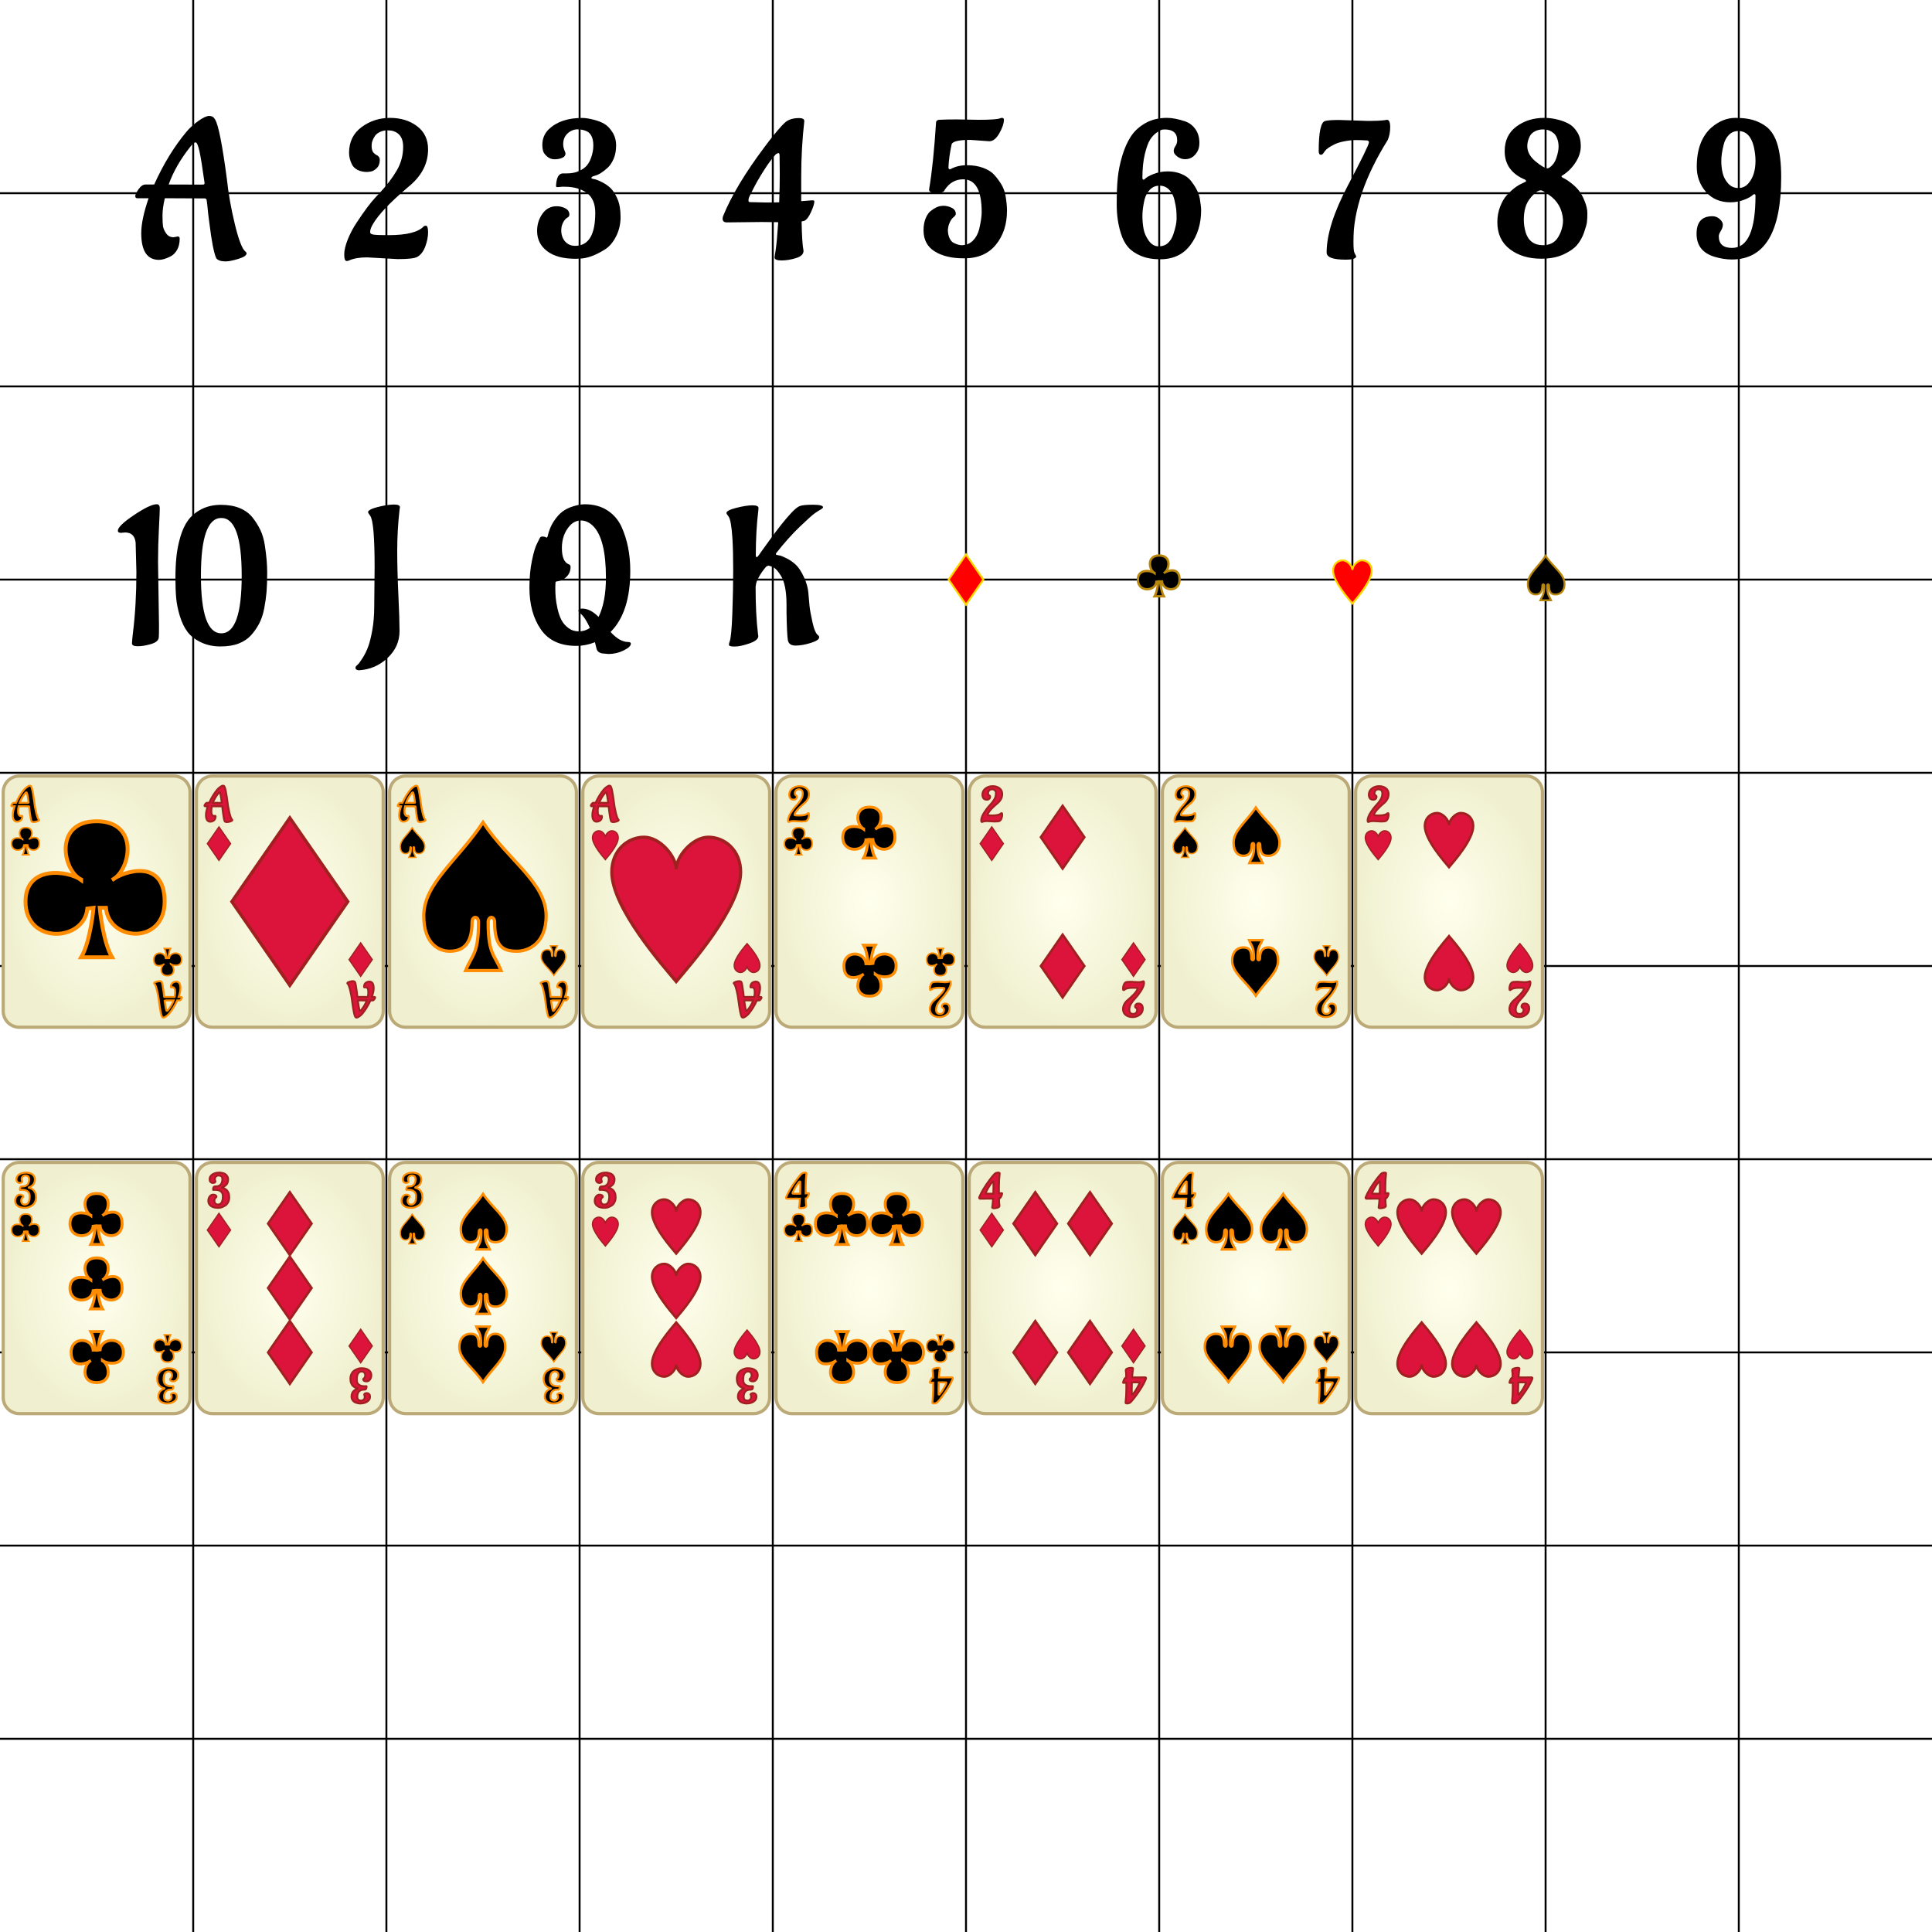
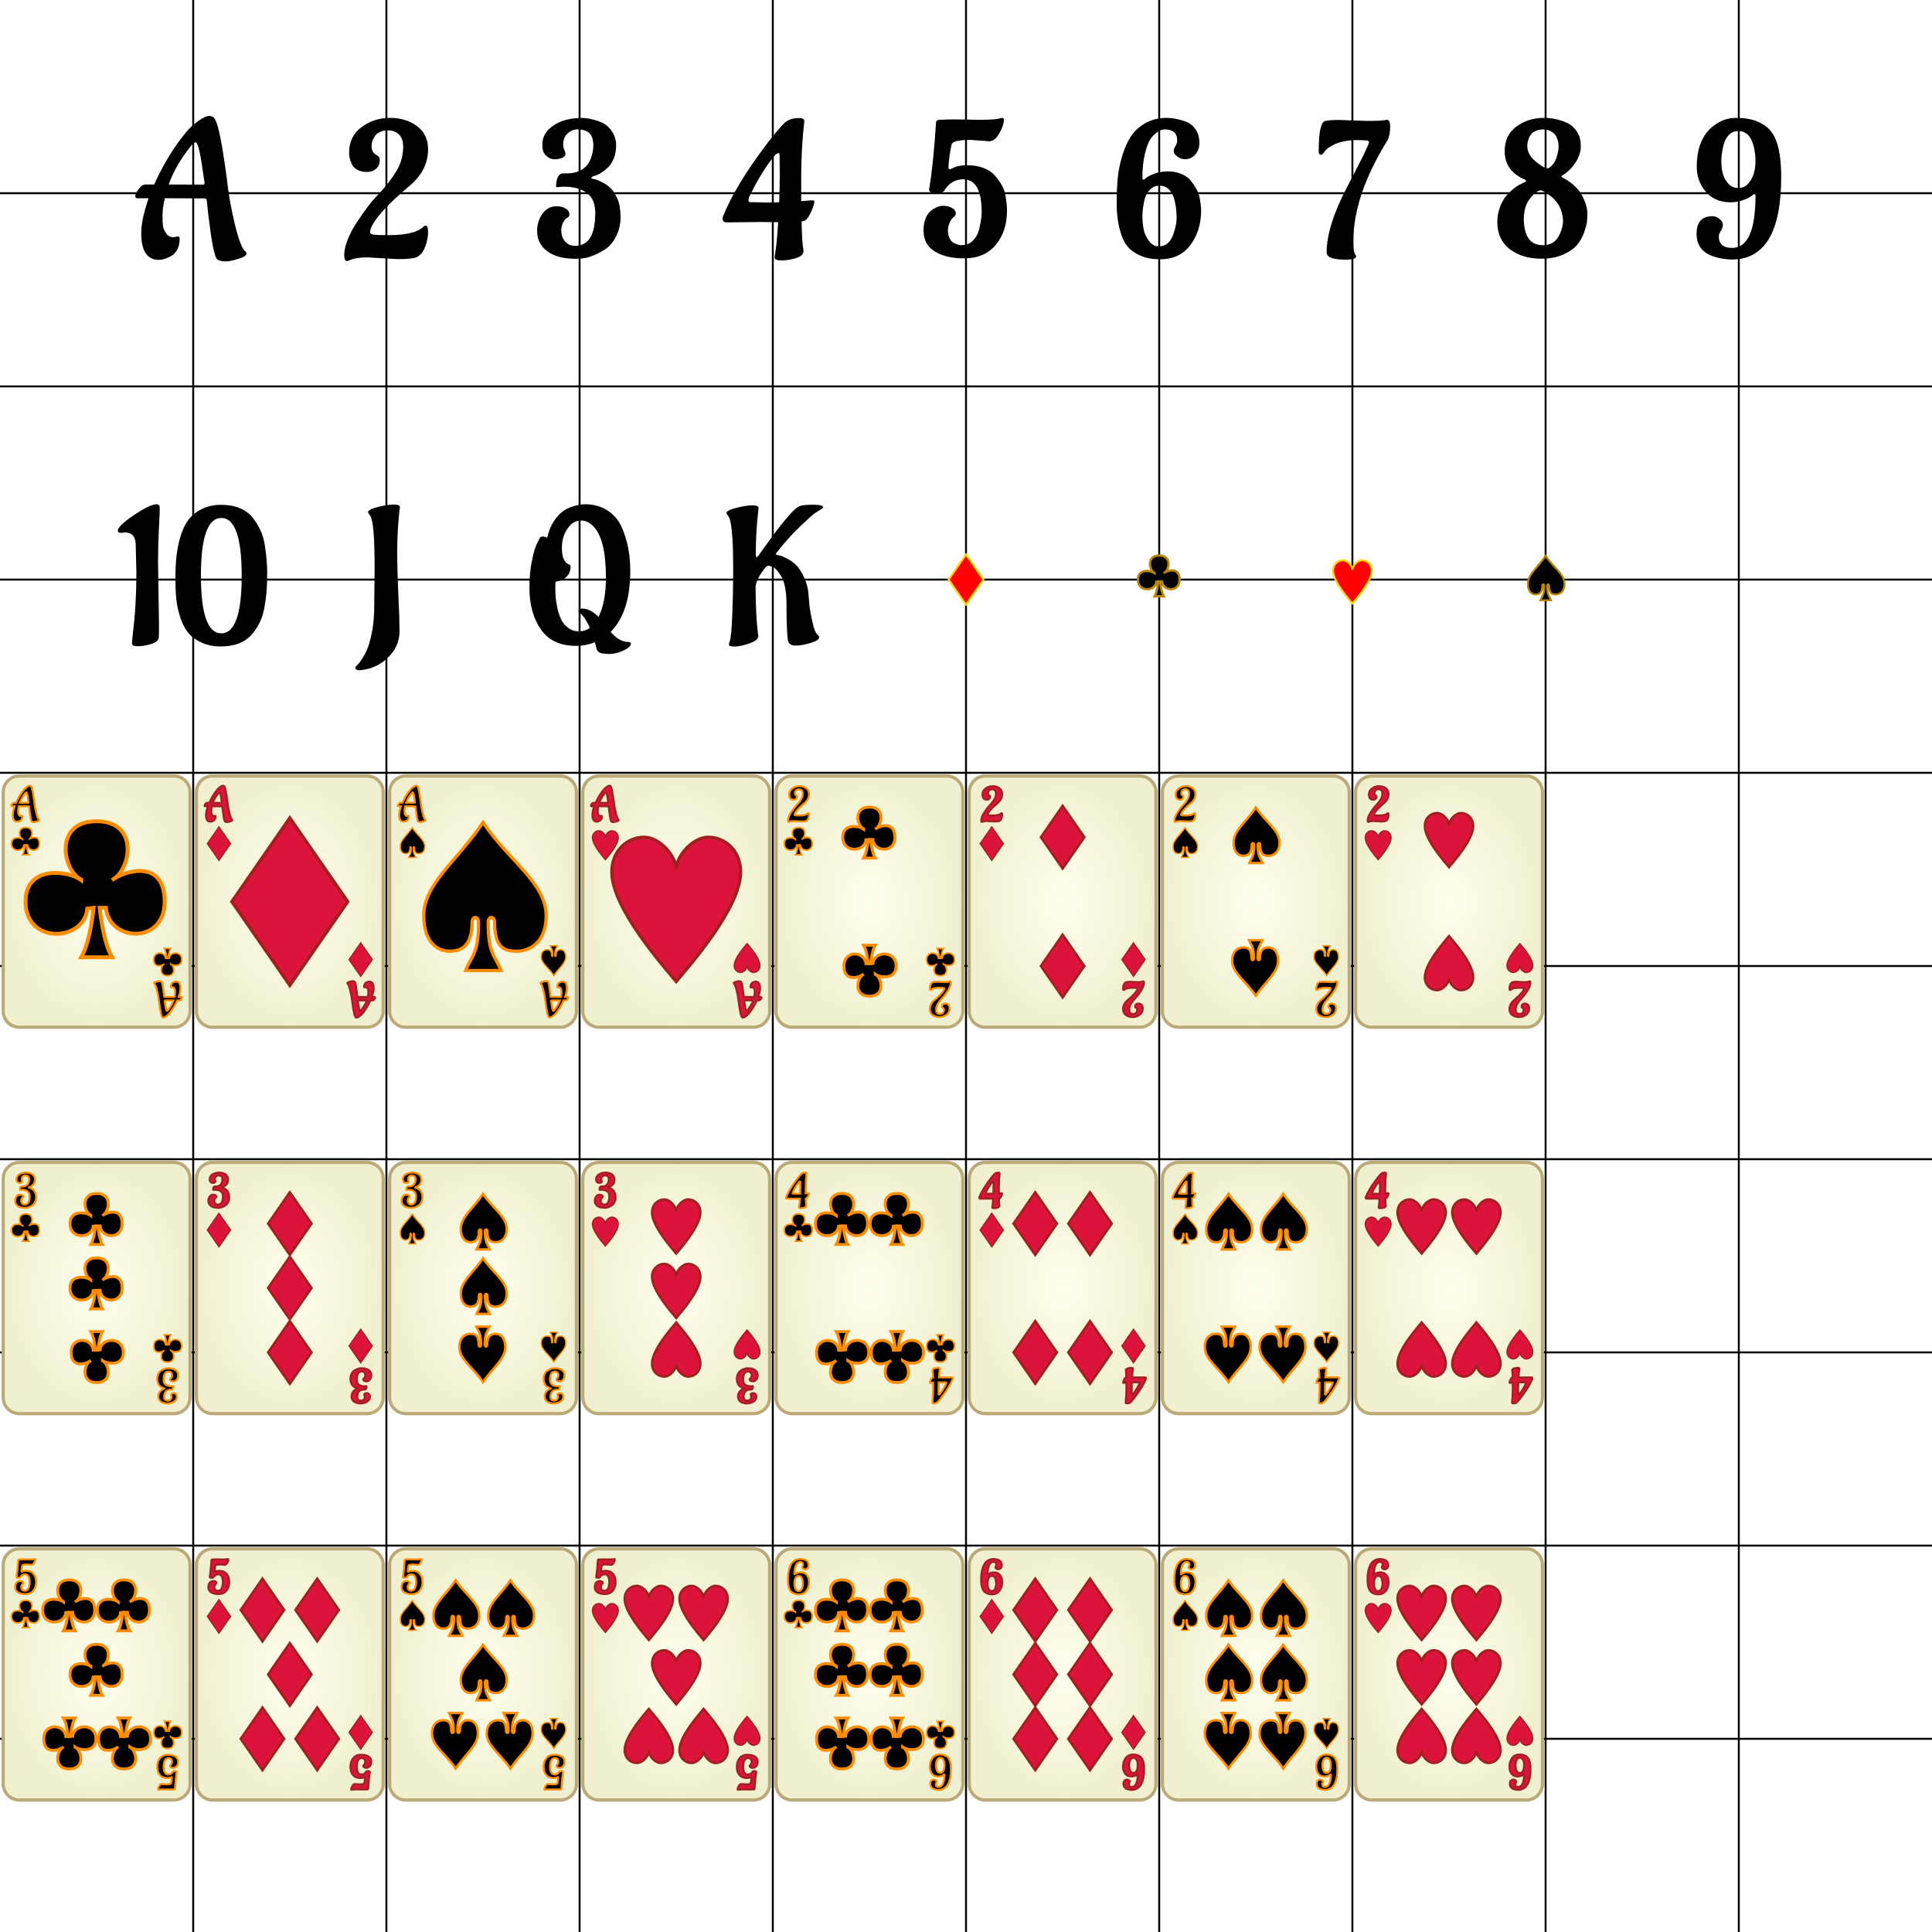
<svg xmlns="http://www.w3.org/2000/svg" width="1000" height="1000">
  <style>
    .club {
      fill: #000000;
      stroke: #FF8C00;
    }

    .spade {
      fill: #000000;
      stroke: #FF8C00;
    }

    .diamond {
      fill: #DC143C;
      stroke: #A02020;
    }

    .heart {
      fill: #DC143C;
      stroke: #A02020;
    }

    .rank {
      transform: translate(8px, 10px) scale(0.15);
      stroke-width: 4px;
    }

    .suit {
      transform: translate(8px, 22px) scale(0.4);
      stroke-width: 1px;
    }

    .bottom {
      transform: rotate(180deg) translate(-60px, -80px);
    }

    .center-ace {
      transform: translate(30px, 40px) scale(2);
      stroke-width: 0.5px;
    }

    .center-two {
      transform: translate(30px, 20px) scale(0.75);
      stroke-width: 1px;
    }

    .center-three {
      transform: translate(30px, 40px) scale(0.75);
+       stroke-width: 1px;
+     }
+ 
+     .center-six-left {
+       transform: translate(21.5px, 40px) scale(0.75);
+       stroke-width: 1px;
+     }
+ 
+     .center-six-right {
+       transform: translate(38.5px, 40px) scale(0.75);
      stroke-width: 1px;
    }

    .four-left {
      transform: translate(21.5px, 20px) scale(0.75);
      stroke-width: 1px;
    }

    .four-right {
      transform: translate(38.5px, 20px) scale(0.75);
      stroke-width: 1px;
    }
  </style>
  <defs>
    <g id="grid10x10">
      <line x1="10%" y1="0" x2="10%" y2="100%" stroke="currentColor" />
      <line x1="20%" y1="0" x2="20%" y2="100%" stroke="currentColor" />
      <line x1="30%" y1="0" x2="30%" y2="100%" stroke="currentColor" />
      <line x1="40%" y1="0" x2="40%" y2="100%" stroke="currentColor" />
      <line x1="50%" y1="0" x2="50%" y2="100%" stroke="currentColor" />
      <line x1="60%" y1="0" x2="60%" y2="100%" stroke="currentColor" />
      <line x1="70%" y1="0" x2="70%" y2="100%" stroke="currentColor" />
      <line x1="80%" y1="0" x2="80%" y2="100%" stroke="currentColor" />
      <line x1="90%" y1="0" x2="90%" y2="100%" stroke="currentColor" />
      <line y1="10%" x1="0" y2="10%" x2="100%" stroke="currentColor" />
      <line y1="20%" x1="0" y2="20%" x2="100%" stroke="currentColor" />
      <line y1="30%" x1="0" y2="30%" x2="100%" stroke="currentColor" />
      <line y1="40%" x1="0" y2="40%" x2="100%" stroke="currentColor" />
      <line y1="50%" x1="0" y2="50%" x2="100%" stroke="currentColor" />
      <line y1="60%" x1="0" y2="60%" x2="100%" stroke="currentColor" />
      <line y1="70%" x1="0" y2="70%" x2="100%" stroke="currentColor" />
      <line y1="80%" x1="0" y2="80%" x2="100%" stroke="currentColor" />
      <line y1="90%" x1="0" y2="90%" x2="100%" stroke="currentColor" />
    </g>
    <g id="ranks">
      <g id="rankA">
        <g transform="translate(-30 -40)">
          <path d="M 19.81 62.802 L 22.01 62.402 Q 23.01 62.402 23.01 63.502 Q 23.01 67.002 21.61 69.402 Q 20.21 71.802 18.11 72.802 Q 14.71 74.502 12.31 74.502 Q 7.71 74.502 5.41 71.052 Q 3.11 67.602 3.11 60.652 Q 3.11 53.702 6.91 42.602 L 1.11 42.602 Q 0.01 42.602 0.01 41.502 Q 0.01 40.402 1.71 37.952 Q 3.41 35.502 5.31 35.502 L 9.81 35.502 Q 16.91 19.702 26.51 8.202 Q 29.01 5.202 32.66 2.602 Q 36.31 0.002 38.31 0.002 Q 40.31 0.002 41.31 1.802 Q 43.91 6.002 47.41 32.502 Q 48.61 43.902 51.56 56.052 Q 54.51 68.202 57.01 70.202 Q 57.61 70.602 57.61 71.202 Q 57.61 72.702 53.36 74.002 Q 49.11 75.302 46.86 75.302 Q 44.61 75.302 43.41 74.752 Q 42.21 74.202 41.91 73.602 Q 40.11 69.702 38.31 55.002 L 37.71 50.302 Q 37.31 45.602 36.91 43.202 L 36.21 42.702 L 15.31 42.602 Q 14.11 47.702 14.11 51.502 Q 14.11 55.302 14.36 57.052 Q 14.61 58.802 16.01 60.802 Q 17.41 62.802 19.81 62.802 Z M 17.31 35.502 L 17.41 35.502 Q 31.31 35.502 33.36 35.552 Q 35.41 35.602 35.61 35.402 Q 35.81 35.202 35.91 34.902 Q 34.21 22.602 33.21 18.152 Q 32.21 13.702 31.21 13.702 Q 30.21 13.702 28.71 15.702 Q 20.81 25.602 17.31 35.502 Z" />
        </g>
      </g>
      <g id="rank2">
        <g transform="translate(-22 -39)">
          <path d="M 27.874 73.112 L 11.974 72.212 Q 6.274 72.212 2.674 73.812 Q 1.974 74.112 1.474 74.112 Q 0.174 74.112 0.174 70.762 Q 0.174 67.412 2.074 62.762 Q 3.974 58.112 6.674 54.112 Q 12.374 45.412 16.574 40.912 L 18.474 38.912 Q 23.974 33.012 27.324 27.312 Q 30.674 21.612 30.674 14.912 Q 30.674 8.612 25.774 6.912 Q 24.674 6.512 22.674 6.462 A 9.387 9.387 0 0 0 22.44 6.459 A 8.683 8.683 0 0 0 18.874 7.212 Q 17.074 8.012 16.174 9.212 Q 14.474 11.712 14.374 13.812 Q 14.174 17.412 15.974 18.612 L 16.474 19.012 Q 18.574 19.912 18.574 21.712 L 18.574 21.812 Q 18.574 24.512 16.974 26.062 Q 15.374 27.612 13.774 27.812 L 12.074 28.012 Q 9.074 28.012 7.024 26.912 Q 4.974 25.812 4.174 24.112 Q 2.674 21.112 2.674 18.112 Q 2.674 9.612 9.124 4.812 Q 15.574 0.012 23.874 0.012 Q 32.174 0.012 37.874 4.312 Q 43.574 8.612 43.574 16.312 Q 43.574 26.712 34.674 34.612 L 32.674 36.312 Q 19.274 47.712 15.074 54.912 Q 13.574 57.412 13.574 59.112 Q 13.574 60.212 15.524 60.462 Q 17.474 60.712 23.074 60.712 Q 37.174 60.712 41.374 56.112 Q 41.874 55.812 42.374 55.812 Q 43.574 55.812 43.574 59.212 Q 43.574 62.612 42.174 66.462 Q 40.774 70.312 38.074 71.912 Q 36.174 73.112 27.874 73.112 Z" />
        </g>
      </g>
      <g id="rank3">
        <g transform="translate(-22 -39)">
          <path d="M 10.704 35.848 L 10.504 35.848 Q 9.804 35.848 9.804 35.348 L 9.804 35.148 Q 10.104 28.748 13.404 28.748 L 15.404 28.748 Q 19.004 28.748 21.654 27.548 Q 24.304 26.348 25.704 24.698 Q 27.104 23.048 27.904 20.748 Q 29.104 17.448 29.104 14.398 Q 29.104 11.348 28.204 9.548 Q 27.304 7.748 25.904 7.048 Q 23.704 5.948 20.904 5.948 Q 18.104 5.948 15.804 8.048 Q 13.504 10.148 13.504 13.648 Q 13.504 15.148 14.104 16.648 Q 14.704 18.148 14.704 18.448 Q 14.704 19.948 13.004 20.698 Q 11.304 21.448 9.054 21.448 Q 6.804 21.448 5.104 19.948 Q 3.404 18.448 3.054 16.998 Q 2.704 15.548 2.704 14.048 Q 2.704 9.148 6.104 5.848 Q 12.204 0.048 23.304 0.048 Q 25.604 0.048 29.054 0.898 Q 32.504 1.748 34.804 3.098 Q 37.104 4.448 39.004 7.448 Q 40.904 10.448 40.904 14.298 Q 40.904 18.148 39.654 21.098 Q 38.404 24.048 36.604 25.748 Q 32.804 29.248 29.904 29.948 L 28.704 30.348 Q 28.104 30.748 28.104 31.098 Q 28.104 31.448 28.754 31.548 Q 29.404 31.648 30.354 31.898 Q 31.304 32.148 33.804 33.398 Q 36.304 34.648 38.204 36.548 Q 40.104 38.448 41.654 42.098 Q 43.204 45.748 43.204 51.298 Q 43.204 56.848 40.804 61.498 Q 38.404 66.148 34.904 68.248 Q 27.804 72.648 22.304 72.848 L 19.904 72.948 Q 10.404 72.948 5.204 68.998 Q 0.004 65.048 0.004 58.548 Q 0.004 53.548 2.754 49.648 Q 5.504 45.748 10.104 45.748 Q 12.604 45.748 14.654 46.848 Q 16.704 47.948 16.704 50.048 Q 16.704 51.148 15.804 51.548 Q 14.304 52.448 13.504 54.098 Q 12.704 55.748 12.604 56.948 L 12.504 58.148 Q 12.504 61.748 14.504 63.998 Q 16.504 66.248 19.704 66.248 Q 30.104 66.248 30.104 49.148 Q 30.104 42.048 25.704 38.848 Q 21.304 35.648 14.204 35.648 L 13.004 35.648 L 10.704 35.848 Z" />
        </g>
      </g>
      <g id="rank4">
        <g transform="translate(-26 -39)">
          <path d="M 28.808 54.01 L 20.208 53.91 L 2.208 54.11 Q 0.008 54.11 0.008 52.11 L 0.208 51.01 Q 6.608 35.21 21.708 15.11 Q 26.508 8.61 30.608 4.11 L 31.908 2.81 Q 34.508 0.11 39.608 0.11 Q 42.308 0.11 42.308 1.71 Q 40.708 15.81 40.708 30.41 L 40.708 43.11 Q 42.008 43.01 43.508 42.91 L 45.808 42.71 L 46.708 42.71 A 0.614 0.614 0 0 1 47.508 43.21 Q 47.508 44.91 45.808 48.71 Q 44.108 52.51 42.308 53.31 L 40.908 53.61 Q 41.108 64.91 41.908 68.81 Q 41.908 71.41 37.958 72.61 Q 34.008 73.81 30.458 73.81 Q 26.908 73.81 26.908 72.21 Q 26.908 72.01 27.508 68.21 Q 28.108 64.41 28.808 54.01 Z M 14.108 43.61 L 22.408 43.81 Q 26.808 43.81 29.308 43.71 Q 29.608 35.51 29.608 29.31 L 29.508 19.51 Q 29.508 18.21 28.808 18.21 L 27.608 18.81 Q 24.508 22.21 21.058 27.71 Q 17.608 33.21 15.708 37.11 L 13.808 40.91 Q 13.408 41.81 13.408 42.71 Q 13.408 43.61 14.108 43.61 Z" />
        </g>
      </g>
      <g id="rank5">
        <g transform="translate(-22 -39)">
          <path d="M 34.118 12.109 L 24.218 11.409 Q 14.918 11.409 14.518 13.909 Q 13.118 20.509 12.918 25.609 Q 12.918 26.609 13.618 26.609 Q 13.818 26.609 14.218 26.409 Q 17.818 24.509 22.518 24.509 Q 27.218 24.509 30.968 25.909 Q 34.718 27.309 36.818 29.709 Q 38.918 32.109 40.368 34.559 Q 41.818 37.009 42.418 40.009 Q 43.218 44.809 43.218 48.009 Q 43.218 58.609 37.468 65.659 Q 31.718 72.709 21.118 72.709 L 20.818 72.709 Q 11.518 72.709 5.768 69.109 Q 0.018 65.509 0.018 58.209 Q 0.018 54.709 1.068 52.109 Q 2.118 49.509 3.618 48.309 Q 6.718 45.809 9.218 45.609 L 10.218 45.509 Q 12.518 45.509 14.618 46.559 Q 16.718 47.609 16.718 49.709 Q 16.718 50.509 15.618 51.359 Q 14.518 52.209 13.718 53.859 Q 12.918 55.509 12.818 56.609 L 12.618 57.809 Q 12.618 60.509 13.518 62.359 Q 14.418 64.209 15.818 64.809 Q 18.118 65.909 19.718 65.909 Q 23.218 65.909 25.568 63.559 Q 27.918 61.209 28.818 57.609 Q 30.118 52.009 30.118 48.909 Q 30.118 31.809 20.518 31.809 Q 14.618 31.809 11.018 37.209 Q 10.518 38.909 6.718 38.909 Q 2.918 38.909 2.918 37.309 L 2.918 36.909 Q 5.118 24.009 6.518 2.109 Q 6.818 1.209 7.918 1.009 Q 12.018 0.809 17.118 0.809 L 28.618 1.009 Q 37.818 1.009 39.718 0.209 Q 40.118 0.009 40.618 0.009 Q 41.618 0.009 41.618 1.009 Q 41.618 3.809 39.268 7.959 Q 36.918 12.109 34.118 12.109 Z" />
        </g>
      </g>
      <g id="rank6">
        <g transform="translate(-22 -39)">
          <path d="M 22.506 73.205 Q 16.706 73.205 12.456 71.405 Q 8.206 69.605 5.856 66.855 Q 3.506 64.105 2.206 59.905 Q 0.006 53.105 0.006 44.755 Q 0.006 36.405 0.556 31.005 Q 1.106 25.605 2.856 19.705 Q 4.606 13.805 7.356 9.605 Q 10.106 5.405 14.906 2.705 Q 19.706 0.005 26.006 0.005 Q 30.006 0.005 35.406 1.805 Q 38.606 2.905 40.706 5.805 Q 42.806 8.705 42.806 13.005 Q 42.806 15.805 41.606 17.705 Q 39.306 21.405 35.406 21.405 Q 33.206 21.405 31.356 20.005 Q 29.506 18.605 29.506 17.255 Q 29.506 15.905 30.406 14.605 Q 31.306 13.305 31.306 11.605 Q 31.306 6.005 24.806 6.005 Q 24.306 6.005 23.556 6.105 Q 22.806 6.205 20.806 7.555 Q 18.806 8.905 17.306 11.255 Q 15.806 13.605 14.556 18.805 Q 13.306 24.005 13.306 31.205 Q 13.406 32.005 13.906 32.005 Q 14.006 32.005 14.406 31.805 Q 15.606 30.405 19.106 29.055 Q 22.606 27.705 26.406 27.705 Q 30.206 27.705 33.406 29.005 Q 36.606 30.305 38.356 32.505 Q 40.106 34.705 41.306 36.955 Q 42.506 39.205 43.006 41.705 Q 43.706 46.005 43.706 47.705 Q 43.706 58.405 38.156 65.805 Q 32.606 73.205 22.506 73.205 Z M 29.856 42.355 Q 29.106 39.205 27.106 37.155 Q 25.106 35.105 22.156 35.105 Q 19.206 35.105 17.206 37.155 Q 15.206 39.205 14.406 42.305 Q 13.306 47.205 13.306 50.705 Q 13.306 54.205 13.906 57.455 Q 14.506 60.705 16.606 63.605 Q 18.706 66.505 21.706 66.505 Q 24.706 66.505 26.556 64.755 Q 28.406 63.005 29.306 60.305 Q 31.006 55.205 31.006 52.205 Q 31.006 49.205 30.806 47.355 Q 30.606 45.505 29.856 42.355 Z" />
        </g>
      </g>
      <g id="rank7">
        <g transform="translate(-18 -38)">
          <path d="M 11.06 0.1 L 26.26 0.6 Q 31.46 0.6 34.76 0.2 L 35.86 0 Q 37.56 0 37.56 3.8 Q 37.56 7.6 36.26 10.5 Q 18.46 39 18.46 63.2 Q 18.46 67.9 19.21 69.2 Q 19.96 70.5 19.96 70.6 Q 19.96 72.4 14.46 72.4 Q 4.66 72.4 4.66 68.7 Q 4.66 54.9 15.61 34.1 Q 26.56 13.3 26.56 11.7 Q 26.56 10.9 25.76 10.7 Q 22.36 10.5 19.71 10.5 Q 17.06 10.5 13.76 11.15 Q 10.46 11.8 8.56 12.8 Q 4.76 14.7 3.76 16.2 L 3.26 16.9 Q 2.56 18.1 1.76 18.1 Q 0.56 18.1 0.56 16.3 Q 0.56 1.3 3.96 0.6 Q 5.96 0.1 11.06 0.1 Z" />
        </g>
      </g>
      <g id="rank8">
        <g transform="translate(-25 -39)">
          <path d="M 12.92 33.908 L 14.32 33.208 Q 14.92 33.008 14.92 32.608 L 14.42 32.008 Q 3.82 27.608 3.82 17.208 Q 3.82 9.008 9.87 4.508 Q 15.92 0.008 24.32 0.008 Q 27.92 0.008 31.52 0.958 Q 35.12 1.908 37.42 3.308 Q 39.72 4.708 41.47 7.558 Q 43.22 10.408 43.22 14.608 Q 43.22 18.808 40.62 22.908 Q 38.02 27.008 34.02 29.608 Q 33.22 30.008 33.22 30.258 Q 33.22 30.508 33.82 31.008 Q 35.42 31.608 37.97 33.558 Q 40.52 35.508 42.17 37.558 Q 43.82 39.608 45.22 43.108 Q 46.62 46.608 46.62 49.308 Q 46.62 52.008 46.42 53.808 Q 46.22 55.608 44.92 59.308 Q 43.62 63.008 41.32 65.758 Q 39.02 68.508 34.22 70.708 Q 29.42 72.908 22.82 72.908 Q 12.92 72.908 6.47 67.958 Q 0.02 63.008 0.02 54.008 Q 0.02 49.708 1.47 45.958 Q 2.92 42.208 5.02 39.908 Q 9.12 35.508 12.92 33.908 Z M 34.02 52.908 Q 33.52 44.408 26.52 39.708 Q 23.32 37.508 22.57 37.508 Q 21.82 37.508 20.97 37.958 Q 20.12 38.408 18.87 39.558 Q 17.62 40.708 16.52 42.308 Q 13.72 46.108 13.72 52.808 Q 13.72 56.008 14.72 59.408 Q 16.82 65.908 23.62 65.908 Q 29.02 65.908 31.52 61.708 Q 34.02 57.508 34.02 52.908 Z M 27.02 25.708 Q 29.52 24.008 30.62 20.608 Q 31.72 17.208 31.72 14.908 Q 31.72 12.608 30.97 10.658 Q 30.22 8.708 29.12 7.908 Q 27.02 6.108 24.27 6.008 A 13.578 13.578 0 0 0 23.777 5.999 A 9.111 9.111 0 0 0 19.57 6.908 Q 17.62 7.908 16.82 9.508 Q 15.52 12.108 15.52 14.608 Q 15.52 19.008 19.82 22.558 Q 24.12 26.108 26.02 26.108 Q 26.52 26.108 27.02 25.708 Z" />
        </g>
      </g>
      <g id="rank9">
        <g transform="translate(-22 -39)">
          <path d="M 18.44 67.314 L 18.54 67.314 Q 30.64 67.314 30.64 40.214 Q 30.54 39.414 30.04 39.414 Q 29.94 39.414 29.54 39.614 Q 28.34 41.014 24.84 42.364 Q 21.34 43.714 17.74 43.714 Q 9.64 43.714 4.94 38.264 Q 0.24 32.814 0.24 25.314 Q 0.24 11.714 7.94 4.914 Q 13.74 0.014 20.29 0.014 Q 26.84 0.014 31.14 1.714 Q 35.44 3.414 37.89 6.064 Q 40.34 8.714 41.74 12.914 Q 43.94 19.614 43.94 30.614 Q 43.94 73.314 18.44 73.314 Q 14.14 73.314 9.44 71.914 Q 0.14 69.114 0.14 60.014 Q 0.14 50.914 8.34 50.914 Q 10.44 50.914 12.09 52.364 Q 13.74 53.814 13.74 55.314 Q 13.74 56.814 12.69 58.514 Q 11.64 60.214 11.64 61.214 Q 11.64 67.314 18.44 67.314 Z M 13.64 28.564 Q 14.34 31.514 16.44 33.914 Q 18.54 36.314 21.79 36.314 Q 25.04 36.314 27.14 33.714 Q 30.64 29.514 30.64 22.214 Q 30.64 18.814 29.74 14.814 Q 27.74 6.814 21.74 6.814 Q 18.84 6.814 16.84 8.864 Q 14.84 10.914 14.14 14.014 Q 12.94 18.814 12.94 22.214 Q 12.94 25.614 13.64 28.564 Z" />
        </g>
      </g>
      <g id="rankT">
        <g transform="translate(-39 -39)">
          <path d="M 68.9 67.85 Q 66.4 70.6 62.5 72.1 Q 58.6 73.6 53.05 73.6 Q 47.5 73.6 43 71.45 Q 38.5 69.3 36.05 66.05 Q 33.6 62.8 32.1 57.9 Q 30.6 53 30.2 48.6 Q 29.8 44.2 29.8 38.25 Q 29.8 32.3 30.3 27.3 Q 30.8 22.3 32.3 17.05 Q 33.8 11.8 36.35 8.3 Q 38.9 4.8 43.3 2.55 Q 47.7 0.3 53.35 0.3 Q 59 0.3 63.1 2 Q 67.2 3.7 69.7 6.85 Q 72.2 10 73.8 13.4 Q 75.4 16.8 76.1 21.4 Q 77.3 29.2 77.3 35.35 Q 77.3 41.5 76.95 45.5 Q 76.6 49.5 75.75 53.95 Q 74.9 58.4 73.15 61.75 Q 71.4 65.1 68.9 67.85 Z M 20.8 29.8 L 21.3 62.7 Q 21.3 67.5 21.2 68.8 Q 21.1 71.2 17.2 72.35 Q 13.3 73.5 10.3 73.5 Q 7.3 73.5 7.3 72 A 87.278 87.278 0 0 1 7.8 66.6 Q 9.6 52.2 9.6 35.1 L 9.2 19.8 Q 8.6 14.6 3.7 14.6 L 1.7 14.8 Q 0 14.8 0 13.7 Q 0 11.2 8.35 5.6 Q 16.7 0 20.1 0 Q 21.7 0 21.7 2.05 Q 21.7 4.1 21.25 12.7 Q 20.8 21.3 20.8 29.8 Z M 64.1 36.95 Q 64.1 7.1 53.55 7.1 Q 43 7.1 43 36.95 Q 43 66.8 53.55 66.8 Q 64.1 66.8 64.1 36.95 Z" />
        </g>
      </g>
      <g id="rankJ">
        <g transform="translate(-16 -39)">
          <path d="M 9.702 52.948 L 9.902 32.748 Q 9.902 9.048 7.602 5.948 Q 6.502 4.548 6.502 3.998 Q 6.502 3.448 7.852 2.698 Q 9.202 1.948 13.102 1.048 Q 17.002 0.148 20.002 0.148 Q 23.002 0.148 23.002 1.548 L 22.802 2.848 Q 21.602 13.648 21.602 23.948 Q 21.602 34.248 22.202 46.948 Q 22.802 59.648 22.802 65.648 Q 22.802 73.748 16.552 79.598 Q 10.302 85.448 1.702 85.948 Q 0.002 85.748 0.002 84.748 Q 0.002 84.048 0.452 83.648 Q 0.902 83.248 1.502 82.648 Q 2.102 82.048 3.702 79.548 Q 5.302 77.048 6.502 73.898 Q 7.702 70.748 8.702 65.148 Q 9.702 59.548 9.702 52.948 Z" />
        </g>
      </g>
      <g id="rankQ">
        <g transform="translate(-26 -39)">
          <path d="M 9.029 17.307 L 9.429 16.707 Q 10.429 12.107 12.679 8.757 Q 14.929 5.407 17.179 3.757 Q 19.429 2.107 22.229 1.207 Q 25.929 0.007 28.729 0.007 Q 35.429 0.007 40.279 3.107 Q 45.129 6.207 47.629 11.507 Q 52.229 21.607 52.229 34.407 Q 52.229 55.907 42.029 66.107 Q 46.729 71.307 51.229 71.307 Q 52.529 71.307 52.529 72.207 Q 52.529 73.807 48.829 75.657 Q 45.129 77.507 40.929 77.507 L 37.729 77.207 Q 36.429 77.007 35.629 76.257 Q 34.829 75.507 34.629 74.207 L 33.929 71.407 Q 29.229 73.307 24.329 73.307 Q 11.829 73.307 5.929 64.757 Q 0.029 56.207 0.029 43.107 Q 0.029 35.507 1.329 29.157 Q 2.629 22.807 4.029 20.207 L 5.329 17.607 Q 5.729 16.707 6.629 16.707 Q 7.529 16.707 7.979 16.857 Q 8.429 17.007 8.679 17.157 Q 8.929 17.307 9.029 17.307 Z M 26.529 56.607 L 25.729 55.907 Q 25.429 55.507 25.429 55.107 Q 25.429 54.007 27.429 54.007 Q 31.529 54.007 35.829 58.307 Q 39.629 50.507 39.629 38.007 Q 39.629 17.807 32.929 11.207 Q 30.029 8.407 26.729 8.407 Q 23.429 8.407 21.029 11.007 Q 16.829 15.607 16.829 22.657 Q 16.829 29.707 20.429 31.107 Q 21.329 31.407 21.329 32.407 Q 21.329 35.407 19.329 37.457 Q 17.329 39.507 14.429 39.907 Q 13.529 39.907 13.529 40.607 Q 13.429 41.707 13.429 43.757 Q 13.429 45.807 13.629 48.257 Q 13.829 50.707 14.579 54.057 Q 15.329 57.407 16.579 59.857 Q 17.829 62.307 20.179 64.057 Q 22.529 65.807 25.629 65.807 Q 28.729 65.807 31.329 64.007 Q 29.029 58.807 26.529 56.607 Z" />
        </g>
      </g>
      <g id="rankK">
        <g transform="translate(-24 -39)">
          <path d="M 31.1 56.049 L 31.1 52.049 Q 31.1 41.549 28.1 36.849 Q 25.5 32.749 23.4 32.249 Q 21.8 31.749 21.7 31.749 L 20.6 32.249 Q 18.2 35.049 16.8 37.649 Q 15.4 40.249 15.3 41.449 L 15.1 42.749 Q 15.1 56.849 16.3 66.849 Q 16.5 68.049 16.5 68.249 Q 16.5 70.449 11.85 72.049 Q 7.2 73.649 4.25 73.649 Q 1.3 73.649 1.3 72.749 Q 1.3 72.149 1.6 71.249 Q 2.6 69.049 3.05 56.699 Q 3.5 44.349 3.5 34.199 Q 3.5 24.049 3.1 17.749 Q 2.5 8.249 1.1 6.349 Q 0 4.949 0 4.549 Q 0 3.149 5.15 1.849 Q 10.3 0.549 13.45 0.549 Q 16.6 0.549 16.6 1.949 L 16.5 3.249 Q 15.2 14.049 15.2 26.349 Q 15.2 27.349 15.65 27.349 Q 16.1 27.349 16.7 26.449 Q 17.3 25.549 18.45 23.949 Q 19.6 22.349 22.65 18.149 Q 25.7 13.949 28.3 10.649 Q 30.9 7.349 33.55 4.499 Q 36.2 1.649 37.9 0.949 Q 39.6 0.249 44.8 0.249 Q 50 0.249 50 1.549 Q 50 2.049 48.9 2.649 Q 47.8 3.249 45.9 4.549 Q 44 5.849 37.95 11.649 Q 31.9 17.449 25.8 25.249 Q 25.6 25.449 25.6 25.799 Q 25.6 26.149 26.15 26.249 Q 26.7 26.349 27.7 26.549 Q 28.7 26.749 31.35 28.099 Q 34 29.449 36.1 31.499 Q 38.2 33.549 40.15 37.799 Q 42.1 42.049 42.4 45.799 Q 42.7 49.549 43 52.549 Q 43.3 55.549 44.55 61.149 Q 45.8 66.749 47.5 67.849 Q 48 68.249 48 68.849 Q 48 70.449 43.6 71.799 Q 39.2 73.149 35.75 73.149 Q 32.3 73.149 31.8 70.349 Q 31.3 67.349 31.1 56.049 Z" />
        </g>
      </g>
    </g>
    <g id="suits">
      <path id="suitD" d="M -9,0 L 0,-13 L 9,0 L 0,13 L -9,0 z " />
      <g id="suitC" transform="scale(1.2)">
        <path d="M -2,-2.86 C -4.4,-4.0 -5.6,-10.4 0,-10.4 C 5.6,-10.4 4.4,-4.0 2,-2.8 C 3.6,-4.0 8.8,-5.6 8.8,0 C 8.8,5.6 1.6,5.2 1.2,0.8 L 0.4,0.8 C 0.4,0.8 0.8,5.2 2,7.2 L -2,7.2 C -0.8,5.2 -0.4,0.8 -0.4,0.8 L -1.2,0.9 C -1.6,5.2 -9.2,5.6 -9.2,0 C -9.2,-4.8 -3.6,-4.0 -2,-2.8 z " />
      </g>
      <path id="suitH" d="M 0,-5 C 0,-7 -2.5,-10 -5,-10 C -7.5,-10 -10,-8 -10,-4.6 C -10,1 -2,10 0,12.4 C 2,10 10,1 10,-4.6 C 10,-8 7.5,-10 5,-10 C 2.5,-10 0,-7 0,-5 z " />
      <path id="suitS" d="M 0,-12.3 C -4,-6.3 -9.2,-2.8 -9.2,2.2 C -9.2,6.7 -6.7,7.7 -5.2,7.7 C -3.2,7.7 -1.7,6.7 -1.7,3.2 C -1.7,2.2 -0.7,2.2 -0.7,3.2 C -0.7,8.2 -1.7,8.2 -2.7,10.7 L 2.8,10.7 C 1.8,8.2 0.8,8.2 0.8,3.2 C 0.8,2.2 1.8,2.2 1.8,3.2 C 1.8,7.2 3.3,7.7 5.3,7.7 C 6.8,7.7 9.8,6.7 9.8,2.2 C 9.8,-2.9 4,-6.3 0,-12.3 z " />
    </g>
    <g id="cards">
      <g id="background">
        <radialGradient id="bgGradient">
          <stop offset="0%" stop-color="#ffffee" />
          <stop offset="99%" stop-color="#f0f0d0" />
        </radialGradient>
        <rect id="bgRect" x="1" y="1" width="58" height="78" rx="5" fill="url(#bgGradient)" stroke-width="1" stroke="#bbaa77" />
      </g>
      <g id="cardAC" class="card ace club">
        <use href="#bgRect" />
        <use href="#suitC" class="center-ace" />
        <g id="cardACTop">
          <use href="#rankA" class="rank" />
          <use href="#suitC" class="suit" />
        </g>
        <use href="#cardACTop" class="bottom" />
      </g>
      <g id="cardAD" class="card ace diamond">
        <use href="#bgRect" />
        <use href="#suitD" class="center-ace" />
        <g id="cardADTop">
          <use href="#rankA" class="rank" />
          <use href="#suitD" class="suit" />
        </g>
        <use href="#cardADTop" class="bottom" />
      </g>
      <g id="cardAH" class="card ace heart">
        <use href="#bgRect" />
        <use href="#suitH" class="center-ace" />
        <g id="cardAHTop">
          <use href="#rankA" class="rank" />
          <use href="#suitH" class="suit" />
        </g>
        <use href="#cardAHTop" class="bottom" />
      </g>
      <g id="cardAS" class="card ace spade">
        <use href="#bgRect" />
        <use href="#suitS" class="center-ace" />
        <g id="cardASTop">
          <use href="#rankA" class="rank" />
          <use href="#suitS" class="suit" />
        </g>
        <use href="#cardASTop" class="bottom" />
      </g>
      <g id="card2C" class="card two club">
        <use href="#bgRect" />
        <g id="card2CTop">
          <use href="#suitC" class="center-two" />
          <use href="#rank2" class="rank" />
          <use href="#suitC" class="suit" />
        </g>
        <use href="#card2CTop" class="bottom" />
      </g>
      <g id="card2D" class="card two diamond">
        <use href="#bgRect" />
        <g id="card2DTop">
          <use href="#suitD" class="center-two" />
          <use href="#rank2" class="rank" />
          <use href="#suitD" class="suit" />
        </g>
        <use href="#card2DTop" class="bottom" />
      </g>
      <g id="card2S" class="card two spade">
        <use href="#bgRect" />
        <g id="card2STop">
          <use href="#suitS" class="center-two" />
          <use href="#rank2" class="rank" />
          <use href="#suitS" class="suit" />
        </g>
        <use href="#card2STop" class="bottom" />
      </g>
      <g id="card2H" class="card two heart">
        <use href="#bgRect" />
        <g id="card2HTop">
          <use href="#suitH" class="center-two" />
          <use href="#rank2" class="rank" />
          <use href="#suitH" class="suit" />
        </g>
        <use href="#card2HTop" class="bottom" />
      </g>
      <g id="card3C" class="card three club">
        <use href="#bgRect" />
        <use href="#suitC" class="center-three" />
        <g id="card3CTop">
          <use href="#suitC" class="center-two" />
          <use href="#rank3" class="rank" />
          <use href="#suitC" class="suit" />
        </g>
        <use href="#card3CTop" class="bottom" />
      </g>
      <g id="card3D" class="card three diamond">
        <use href="#bgRect" />
        <use href="#suitD" class="center-three" />
        <g id="card3DTop">
          <use href="#suitD" class="center-two" />
          <use href="#rank3" class="rank" />
          <use href="#suitD" class="suit" />
        </g>
        <use href="#card3DTop" class="bottom" />
      </g>
      <g id="card3S" class="card three spade">
        <use href="#bgRect" />
        <use href="#suitS" class="center-three" />
        <g id="card3STop">
          <use href="#suitS" class="center-two" />
          <use href="#rank3" class="rank" />
          <use href="#suitS" class="suit" />
        </g>
        <use href="#card3STop" class="bottom" />
      </g>
      <g id="card3H" class="card three heart">
        <use href="#bgRect" />
        <use href="#suitH" class="center-three" />
        <g id="card3HTop">
          <use href="#suitH" class="center-two" />
          <use href="#rank3" class="rank" />
          <use href="#suitH" class="suit" />
        </g>
        <use href="#card3HTop" class="bottom" />
      </g>
      <g id="card4C" class="card four club">
        <use href="#bgRect" />
        <g id="card4CTop">
          <use href="#suitC" class="four-left" />
          <use href="#suitC" class="four-right" />
          <use href="#rank4" class="rank" />
          <use href="#suitC" class="suit" />
        </g>
        <use href="#card4CTop" class="bottom" />
      </g>
      <g id="card4D" class="card four diamond">
        <use href="#bgRect" />
        <g id="card4DTop">
          <use href="#suitD" class="four-left" />
          <use href="#suitD" class="four-right" />
          <use href="#rank4" class="rank" />
          <use href="#suitD" class="suit" />
        </g>
        <use href="#card4DTop" class="bottom" />
      </g>
      <g id="card4S" class="card four spade">
        <use href="#bgRect" />
        <g id="card4STop">
          <use href="#suitS" class="four-left" />
          <use href="#suitS" class="four-right" />
          <use href="#rank4" class="rank" />
          <use href="#suitS" class="suit" />
        </g>
        <use href="#card4STop" class="bottom" />
      </g>
      <g id="card4H" class="card four heart">
        <use href="#bgRect" />
        <g id="card4HTop">
          <use href="#suitH" class="four-left" />
          <use href="#suitH" class="four-right" />
          <use href="#rank4" class="rank" />
          <use href="#suitH" class="suit" />
        </g>
        <use href="#card4HTop" class="bottom" />
+       </g>
+       <g id="card5C" class="card five club">
+         <use href="#bgRect" />
+         <use href="#suitC" class="center-three" />
+         <g id="card5CTop">
+           <use href="#suitC" class="four-left" />
+           <use href="#suitC" class="four-right" />
+           <use href="#rank5" class="rank" />
+           <use href="#suitC" class="suit" />
+         </g>
+         <use href="#card5CTop" class="bottom" />
+       </g>
+       <g id="card5D" class="card five diamond">
+         <use href="#bgRect" />
+         <use href="#suitD" class="center-three" />
+         <g id="card5DTop">
+           <use href="#suitD" class="four-left" />
+           <use href="#suitD" class="four-right" />
+           <use href="#rank5" class="rank" />
+           <use href="#suitD" class="suit" />
+         </g>
+         <use href="#card5DTop" class="bottom" />
+       </g>
+       <g id="card5S" class="card five spade">
+         <use href="#bgRect" />
+         <use href="#suitS" class="center-three" />
+         <g id="card5STop">
+           <use href="#suitS" class="four-left" />
+           <use href="#suitS" class="four-right" />
+           <use href="#rank5" class="rank" />
+           <use href="#suitS" class="suit" />
+         </g>
+         <use href="#card5STop" class="bottom" />
+       </g>
+       <g id="card5H" class="card five heart">
+         <use href="#bgRect" />
+         <use href="#suitH" class="center-three" />
+         <g id="card5HTop">
+           <use href="#suitH" class="four-left" />
+           <use href="#suitH" class="four-right" />
+           <use href="#rank5" class="rank" />
+           <use href="#suitH" class="suit" />
+         </g>
+         <use href="#card5HTop" class="bottom" />
+       </g>
+       <g id="card6C" class="card six club">
+         <use href="#bgRect" />
+         <use href="#suitC" class="center-six-left" />
+         <use href="#suitC" class="center-six-right" />
+         <g id="card6CTop">
+           <use href="#suitC" class="four-left" />
+           <use href="#suitC" class="four-right" />
+           <use href="#rank6" class="rank" />
+           <use href="#suitC" class="suit" />
+         </g>
+         <use href="#card6CTop" class="bottom" />
+       </g>
+       <g id="card6D" class="card six diamond">
+         <use href="#bgRect" />
+         <use href="#suitD" class="center-six-left" />
+         <use href="#suitD" class="center-six-right" />
+         <g id="card6DTop">
+           <use href="#suitD" class="four-left" />
+           <use href="#suitD" class="four-right" />
+           <use href="#rank6" class="rank" />
+           <use href="#suitD" class="suit" />
+         </g>
+         <use href="#card6DTop" class="bottom" />
+       </g>
+       <g id="card6S" class="card six spade">
+         <use href="#bgRect" />
+         <use href="#suitS" class="center-six-left" />
+         <use href="#suitS" class="center-six-right" />
+         <g id="card6STop">
+           <use href="#suitS" class="four-left" />
+           <use href="#suitS" class="four-right" />
+           <use href="#rank6" class="rank" />
+           <use href="#suitS" class="suit" />
+         </g>
+         <use href="#card6STop" class="bottom" />
+       </g>
+       <g id="card6H" class="card six heart">
+         <use href="#bgRect" />
+         <use href="#suitH" class="center-six-left" />
+         <use href="#suitH" class="center-six-right" />
+         <g id="card6HTop">
+           <use href="#suitH" class="four-left" />
+           <use href="#suitH" class="four-right" />
+           <use href="#rank6" class="rank" />
+           <use href="#suitH" class="suit" />
+         </g>
+         <use href="#card6HTop" class="bottom" />
      </g>
    </g>
  </defs>
  <g>
    <use href="#grid10x10" stroke="grey" />
    <use href="#rankA" x="10%" y="10%" />
    <use href="#rank2" x="20%" y="10%" />
    <use href="#rank3" x="30%" y="10%" />
    <use href="#rank4" x="40%" y="10%" />
    <use href="#rank5" x="50%" y="10%" />
    <use href="#rank6" x="60%" y="10%" />
    <use href="#rank7" x="70%" y="10%" />
    <use href="#rank8" x="80%" y="10%" />
    <use href="#rank9" x="90%" y="10%" />
    <use href="#rankT" x="10%" y="30%" />
    <use href="#rankJ" x="20%" y="30%" />
    <use href="#rankQ" x="30%" y="30%" />
    <use href="#rankK" x="40%" y="30%" />
    <use href="#suitD" x="50%" y="30%" fill="red" stroke="gold" />
    <use href="#suitC" x="60%" y="30%" fill="black" stroke="darkgoldenrod" />
    <use href="#suitH" x="70%" y="30%" fill="red" stroke="gold" />
    <use href="#suitS" x="80%" y="30%" fill="black" stroke="darkgoldenrod" />
    <use href="#cardAC" transform="translate(0, 400) scale(1.667)" />
    <use href="#cardAD" transform="translate(100, 400) scale(1.667)" />
    <use href="#cardAS" transform="translate(200, 400) scale(1.667)" />
    <use href="#cardAH" transform="translate(300, 400) scale(1.667)" />
    <use href="#card2C" transform="translate(400, 400) scale(1.667)" />
    <use href="#card2D" transform="translate(500, 400) scale(1.667)" />
    <use href="#card2S" transform="translate(600, 400) scale(1.667)" />
    <use href="#card2H" transform="translate(700, 400) scale(1.667)" />
    <use href="#card3C" transform="translate(0, 600) scale(1.667)" />
    <use href="#card3D" transform="translate(100, 600) scale(1.667)" />
    <use href="#card3S" transform="translate(200, 600) scale(1.667)" />
    <use href="#card3H" transform="translate(300, 600) scale(1.667)" />
    <use href="#card4C" transform="translate(400, 600) scale(1.667)" />
    <use href="#card4D" transform="translate(500, 600) scale(1.667)" />
    <use href="#card4S" transform="translate(600, 600) scale(1.667)" />
    <use href="#card4H" transform="translate(700, 600) scale(1.667)" />
+     <use href="#card5C" transform="translate(0, 800) scale(1.667)" />
+     <use href="#card5D" transform="translate(100, 800) scale(1.667)" />
+     <use href="#card5S" transform="translate(200, 800) scale(1.667)" />
+     <use href="#card5H" transform="translate(300, 800) scale(1.667)" />
+     <use href="#card6C" transform="translate(400, 800) scale(1.667)" />
+     <use href="#card6D" transform="translate(500, 800) scale(1.667)" />
+     <use href="#card6S" transform="translate(600, 800) scale(1.667)" />
+     <use href="#card6H" transform="translate(700, 800) scale(1.667)" />
  </g>
</svg>
